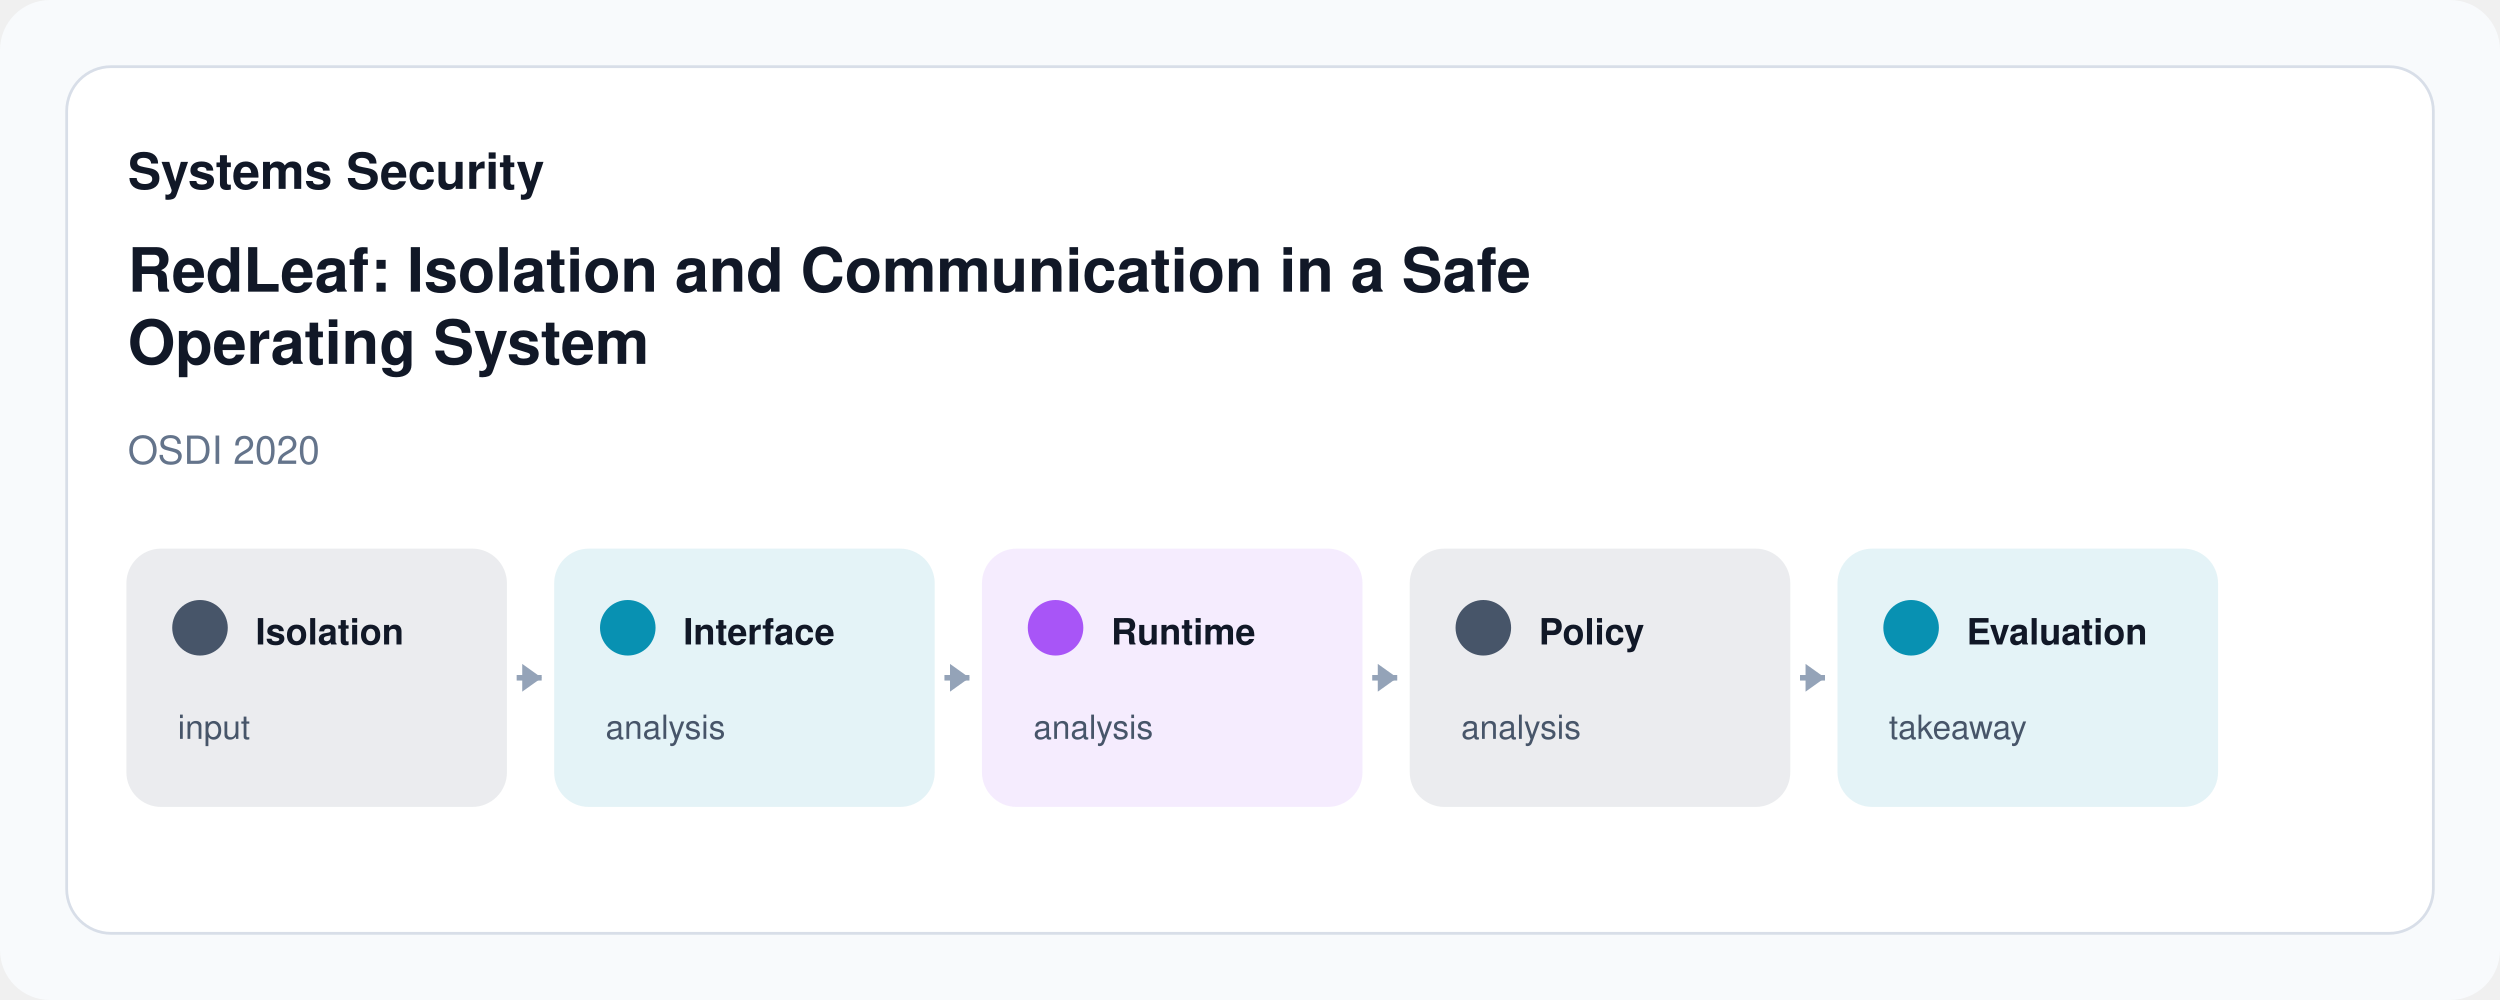
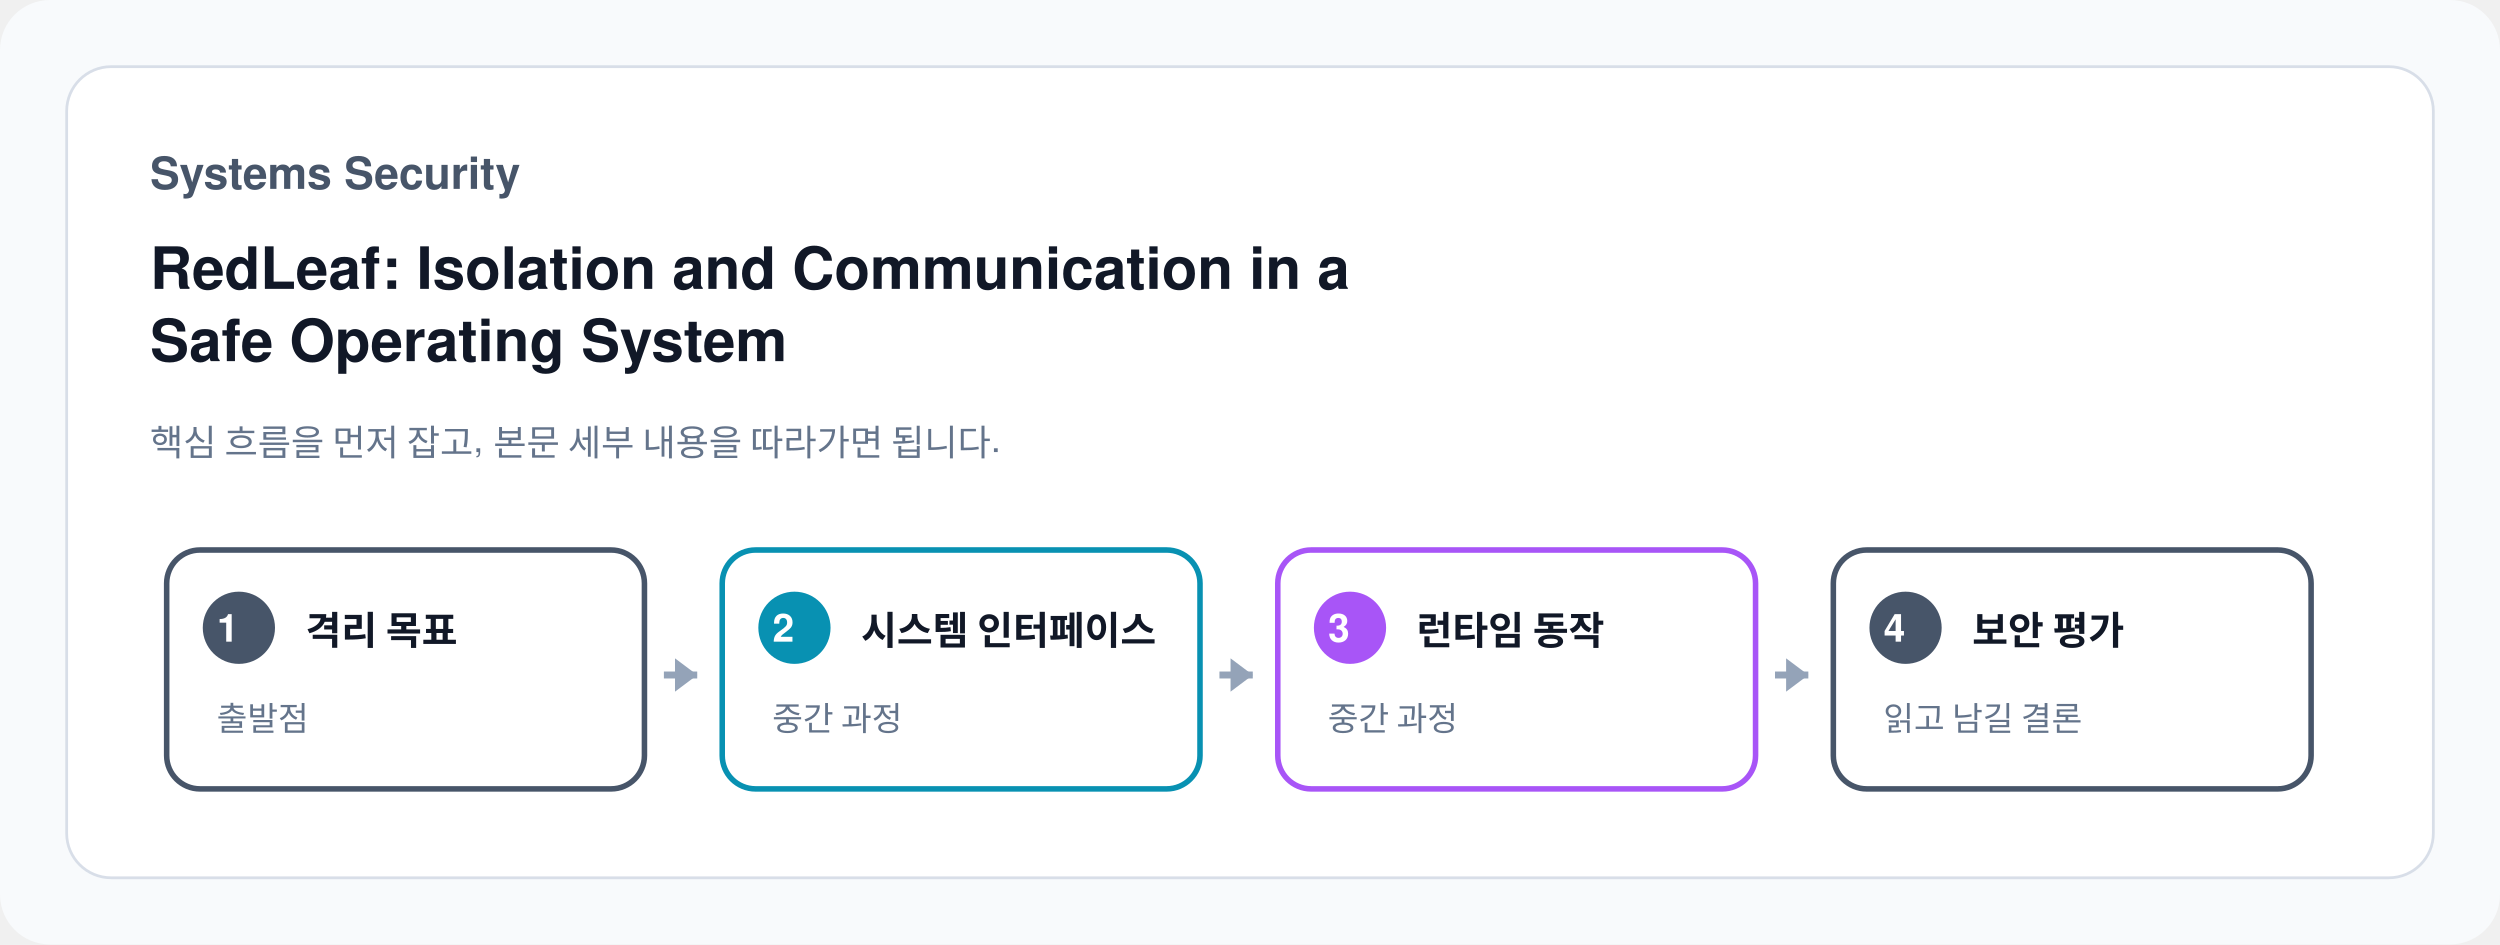
- <svg xmlns="http://www.w3.org/2000/svg" width="900" height="360" viewBox="0 0 900 360" role="img" aria-labelledby="title desc">
-   <rect width="900" height="360" rx="18" fill="#f8fafc" />
-   <rect x="24" y="24" width="852" height="312" rx="16" fill="#ffffff" stroke="#d8dee8" />
-   <text x="46" y="68" font-family="-apple-system, BlinkMacSystemFont, Segoe UI, Helvetica, Arial, sans-serif" font-size="18" font-weight="700" fill="#111827">Systems Security</text>
-   <text x="46" y="105" font-family="-apple-system, BlinkMacSystemFont, Segoe UI, Helvetica, Arial, sans-serif" font-size="22" font-weight="700" fill="#111827">RedLeaf: Isolation and Communication in a Safe</text>
-   <text x="46" y="131" font-family="-apple-system, BlinkMacSystemFont, Segoe UI, Helvetica, Arial, sans-serif" font-size="22" font-weight="700" fill="#111827">Operating System</text>
-   <text x="46" y="167" font-family="-apple-system, BlinkMacSystemFont, Segoe UI, Helvetica, Arial, sans-serif" font-size="14" fill="#64748b">OSDI 2020</text>
-   <rect x="46" y="198" width="136" height="92" rx="12" fill="#475569" opacity="0.11" stroke="#475569" />
-   <circle cx="72" cy="226" r="10" fill="#475569" />
-   <text x="92" y="232" font-family="-apple-system, BlinkMacSystemFont, Segoe UI, Helvetica, Arial, sans-serif" font-size="13" font-weight="700" fill="#111827">Isolation</text>
-   <text x="64" y="266" font-family="-apple-system, BlinkMacSystemFont, Segoe UI, Helvetica, Arial, sans-serif" font-size="12" fill="#475569">input</text>
-   <path d="M186 244 H195" stroke="#94a3b8" stroke-width="2" />
-   <path d="M195 244 l-7 -5 v10 z" fill="#94a3b8" />
-   <rect x="200" y="198" width="136" height="92" rx="12" fill="#0891b2" opacity="0.11" stroke="#0891b2" />
-   <circle cx="226" cy="226" r="10" fill="#0891b2" />
-   <text x="246" y="232" font-family="-apple-system, BlinkMacSystemFont, Segoe UI, Helvetica, Arial, sans-serif" font-size="13" font-weight="700" fill="#111827">Interface</text>
-   <text x="218" y="266" font-family="-apple-system, BlinkMacSystemFont, Segoe UI, Helvetica, Arial, sans-serif" font-size="12" fill="#475569">analysis</text>
-   <path d="M340 244 H349" stroke="#94a3b8" stroke-width="2" />
-   <path d="M349 244 l-7 -5 v10 z" fill="#94a3b8" />
-   <rect x="354" y="198" width="136" height="92" rx="12" fill="#a855f7" opacity="0.11" stroke="#a855f7" />
-   <circle cx="380" cy="226" r="10" fill="#a855f7" />
-   <text x="400" y="232" font-family="-apple-system, BlinkMacSystemFont, Segoe UI, Helvetica, Arial, sans-serif" font-size="13" font-weight="700" fill="#111827">Runtime</text>
-   <text x="372" y="266" font-family="-apple-system, BlinkMacSystemFont, Segoe UI, Helvetica, Arial, sans-serif" font-size="12" fill="#475569">analysis</text>
-   <path d="M494 244 H503" stroke="#94a3b8" stroke-width="2" />
-   <path d="M503 244 l-7 -5 v10 z" fill="#94a3b8" />
-   <rect x="508" y="198" width="136" height="92" rx="12" fill="#475569" opacity="0.11" stroke="#475569" />
-   <circle cx="534" cy="226" r="10" fill="#475569" />
-   <text x="554" y="232" font-family="-apple-system, BlinkMacSystemFont, Segoe UI, Helvetica, Arial, sans-serif" font-size="13" font-weight="700" fill="#111827">Policy</text>
-   <text x="526" y="266" font-family="-apple-system, BlinkMacSystemFont, Segoe UI, Helvetica, Arial, sans-serif" font-size="12" fill="#475569">analysis</text>
-   <path d="M648 244 H657" stroke="#94a3b8" stroke-width="2" />
-   <path d="M657 244 l-7 -5 v10 z" fill="#94a3b8" />
-   <rect x="662" y="198" width="136" height="92" rx="12" fill="#0891b2" opacity="0.11" stroke="#0891b2" />
-   <circle cx="688" cy="226" r="10" fill="#0891b2" />
-   <text x="708" y="232" font-family="-apple-system, BlinkMacSystemFont, Segoe UI, Helvetica, Arial, sans-serif" font-size="13" font-weight="700" fill="#111827">Evaluation</text>
-   <text x="680" y="266" font-family="-apple-system, BlinkMacSystemFont, Segoe UI, Helvetica, Arial, sans-serif" font-size="12" fill="#475569">takeaway</text>
+ <svg xmlns="http://www.w3.org/2000/svg" width="900" height="340" viewBox="0 0 900 340" role="img" aria-labelledby="title desc">
+   <rect width="900" height="340" rx="18" fill="#f8fafc" />
+   <rect x="24" y="24" width="852" height="292" rx="16" fill="#ffffff" stroke="#d8dee8" />
+   <text x="54" y="68" font-family="-apple-system, BlinkMacSystemFont, Segoe UI, Apple SD Gothic Neo, Noto Sans KR, Helvetica, Arial, sans-serif" font-size="16" font-weight="700" fill="#475569">Systems Security</text>
+   <text x="54" y="104" font-family="-apple-system, BlinkMacSystemFont, Segoe UI, Apple SD Gothic Neo, Noto Sans KR, Helvetica, Arial, sans-serif" font-size="21" font-weight="700" fill="#111827">RedLeaf: Isolation and Communication in a</text>
+   <text x="54" y="130" font-family="-apple-system, BlinkMacSystemFont, Segoe UI, Apple SD Gothic Neo, Noto Sans KR, Helvetica, Arial, sans-serif" font-size="21" font-weight="700" fill="#111827">Safe Operating System</text>
+   <text x="54" y="164" font-family="-apple-system, BlinkMacSystemFont, Segoe UI, Apple SD Gothic Neo, Noto Sans KR, Helvetica, Arial, sans-serif" font-size="13" fill="#64748b">핵심 흐름을 먼저 잡고, 본문 세부 내용을 따라가면 됩니다.</text>
+   <rect x="60" y="198" width="172" height="86" rx="12" fill="#ffffff" stroke="#475569" stroke-width="2" />
+   <circle cx="86" cy="226" r="13" fill="#475569" />
+   <text x="82" y="231" text-anchor="middle" font-family="-apple-system, BlinkMacSystemFont, Segoe UI, Helvetica, Arial, sans-serif" font-size="14" font-weight="700" fill="#ffffff">1</text>
+   <text x="110" y="232" font-family="-apple-system, BlinkMacSystemFont, Segoe UI, Apple SD Gothic Neo, Noto Sans KR, Helvetica, Arial, sans-serif" font-size="14" font-weight="700" fill="#111827">격리 목표</text>
+   <text x="78" y="263" font-family="-apple-system, BlinkMacSystemFont, Segoe UI, Apple SD Gothic Neo, Noto Sans KR, Helvetica, Arial, sans-serif" font-size="12" fill="#64748b">출발점</text>
+   <path d="M239 243 H251" stroke="#94a3b8" stroke-width="2.5" />
+   <path d="M251 243 l-8 -6 v12 z" fill="#94a3b8" />
+   <rect x="260" y="198" width="172" height="86" rx="12" fill="#ffffff" stroke="#0891b2" stroke-width="2" />
+   <circle cx="286" cy="226" r="13" fill="#0891b2" />
+   <text x="282" y="231" text-anchor="middle" font-family="-apple-system, BlinkMacSystemFont, Segoe UI, Helvetica, Arial, sans-serif" font-size="14" font-weight="700" fill="#ffffff">2</text>
+   <text x="310" y="232" font-family="-apple-system, BlinkMacSystemFont, Segoe UI, Apple SD Gothic Neo, Noto Sans KR, Helvetica, Arial, sans-serif" font-size="14" font-weight="700" fill="#111827">시스템 인터페이스</text>
+   <text x="278" y="263" font-family="-apple-system, BlinkMacSystemFont, Segoe UI, Apple SD Gothic Neo, Noto Sans KR, Helvetica, Arial, sans-serif" font-size="12" fill="#64748b">중간 과정</text>
+   <path d="M439 243 H451" stroke="#94a3b8" stroke-width="2.5" />
+   <path d="M451 243 l-8 -6 v12 z" fill="#94a3b8" />
+   <rect x="460" y="198" width="172" height="86" rx="12" fill="#ffffff" stroke="#a855f7" stroke-width="2" />
+   <circle cx="486" cy="226" r="13" fill="#a855f7" />
+   <text x="482" y="231" text-anchor="middle" font-family="-apple-system, BlinkMacSystemFont, Segoe UI, Helvetica, Arial, sans-serif" font-size="14" font-weight="700" fill="#ffffff">3</text>
+   <text x="510" y="232" font-family="-apple-system, BlinkMacSystemFont, Segoe UI, Apple SD Gothic Neo, Noto Sans KR, Helvetica, Arial, sans-serif" font-size="14" font-weight="700" fill="#111827">런타임 동작</text>
+   <text x="478" y="263" font-family="-apple-system, BlinkMacSystemFont, Segoe UI, Apple SD Gothic Neo, Noto Sans KR, Helvetica, Arial, sans-serif" font-size="12" fill="#64748b">중간 과정</text>
+   <path d="M639 243 H651" stroke="#94a3b8" stroke-width="2.5" />
+   <path d="M651 243 l-8 -6 v12 z" fill="#94a3b8" />
+   <rect x="660" y="198" width="172" height="86" rx="12" fill="#ffffff" stroke="#475569" stroke-width="2" />
+   <circle cx="686" cy="226" r="13" fill="#475569" />
+   <text x="682" y="231" text-anchor="middle" font-family="-apple-system, BlinkMacSystemFont, Segoe UI, Helvetica, Arial, sans-serif" font-size="14" font-weight="700" fill="#ffffff">4</text>
+   <text x="710" y="232" font-family="-apple-system, BlinkMacSystemFont, Segoe UI, Apple SD Gothic Neo, Noto Sans KR, Helvetica, Arial, sans-serif" font-size="14" font-weight="700" fill="#111827">보안 평가</text>
+   <text x="678" y="263" font-family="-apple-system, BlinkMacSystemFont, Segoe UI, Apple SD Gothic Neo, Noto Sans KR, Helvetica, Arial, sans-serif" font-size="12" fill="#64748b">읽고 남길 결론</text>
</svg>
